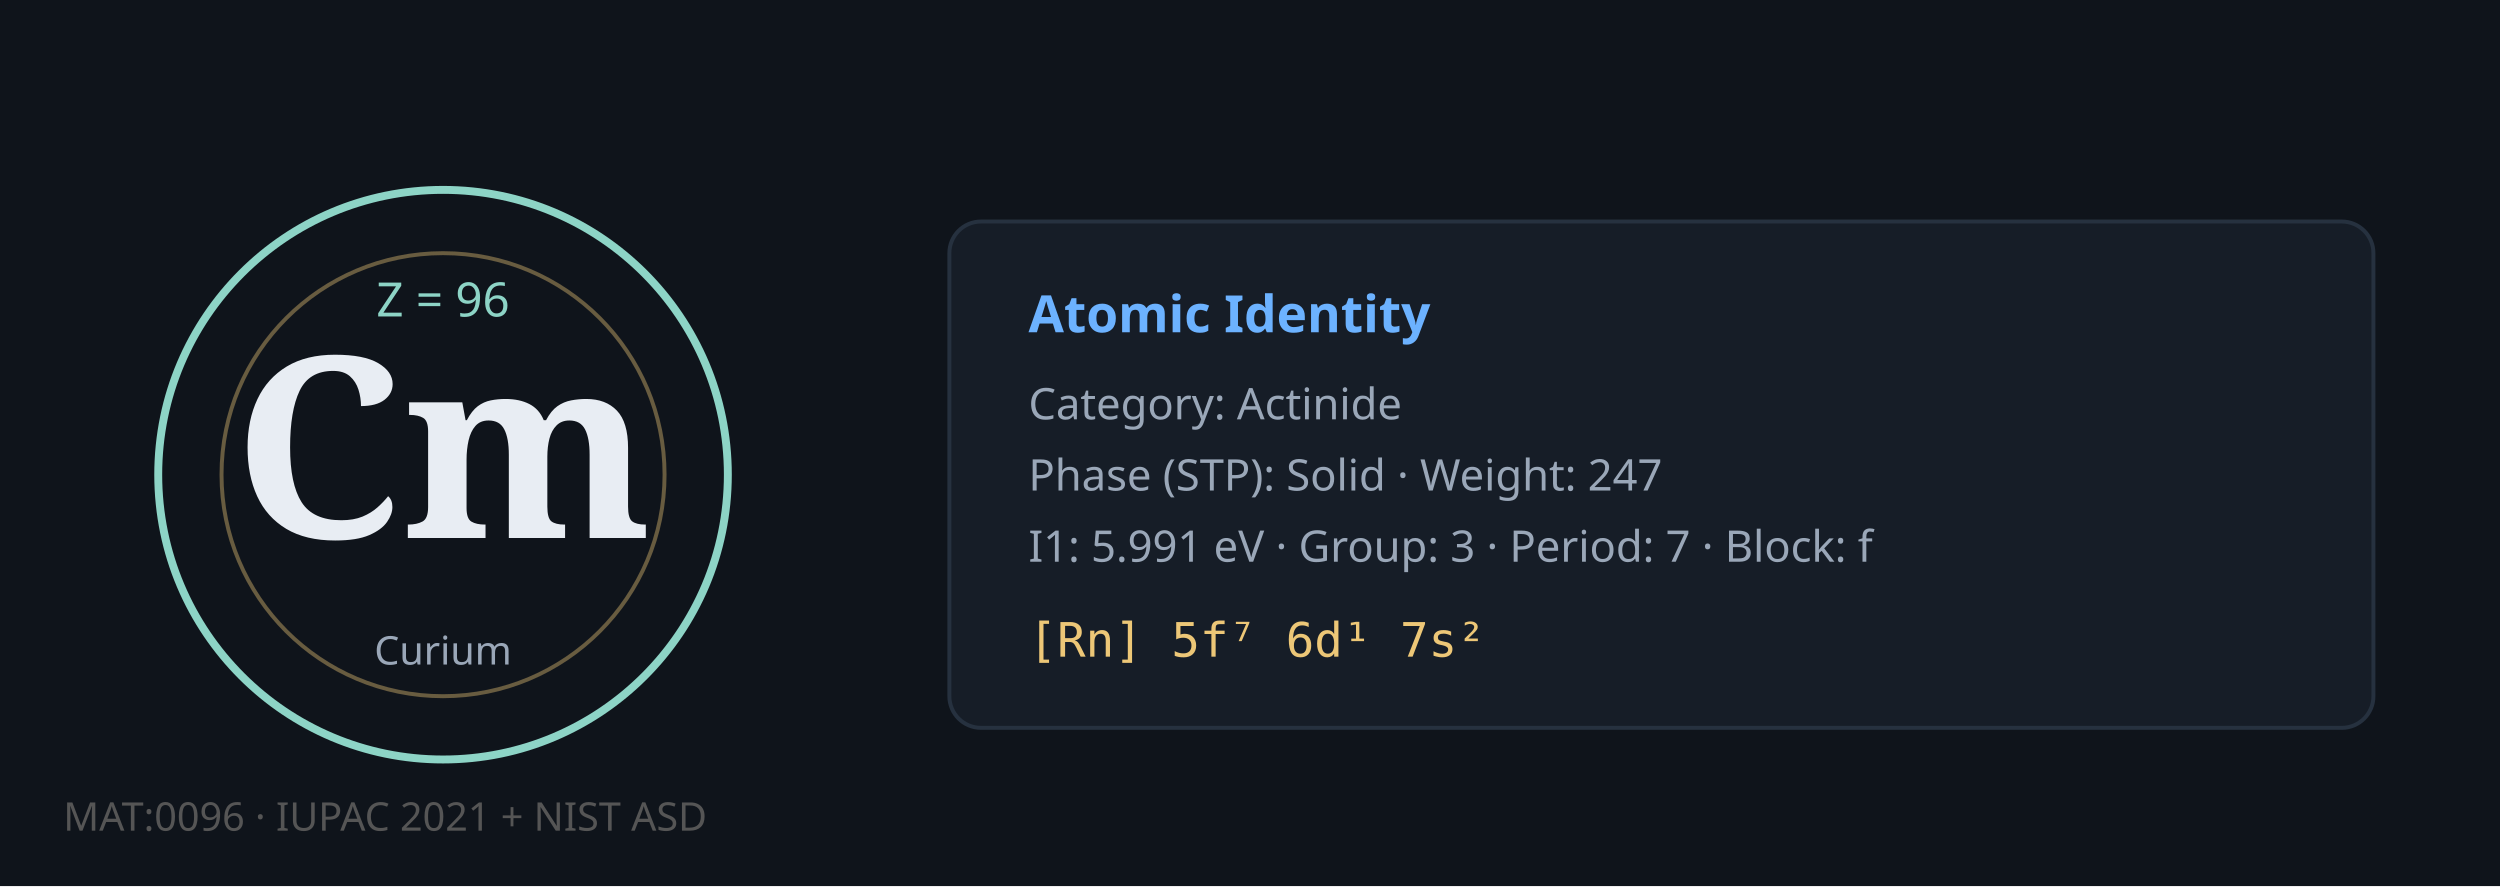
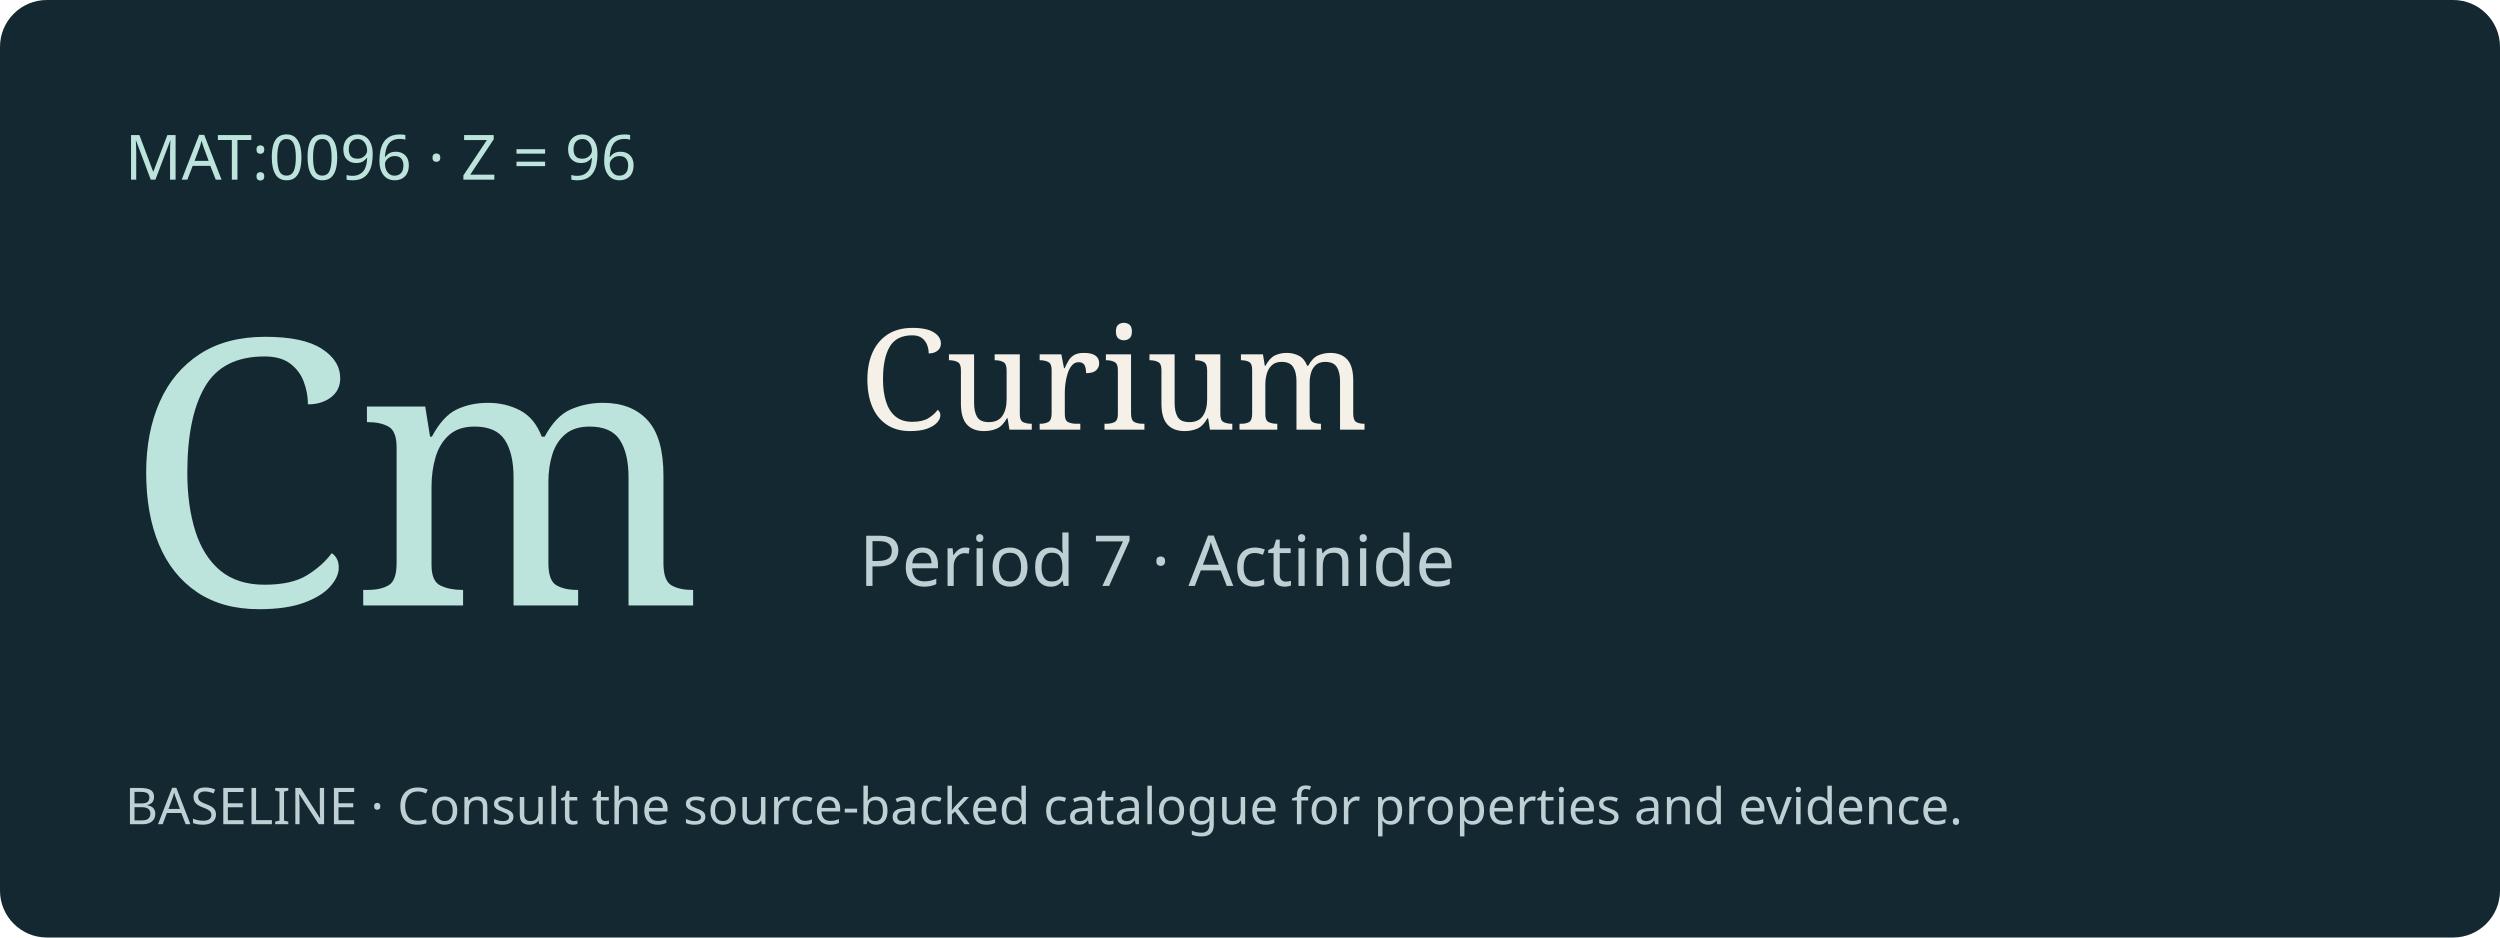
- <svg xmlns="http://www.w3.org/2000/svg" viewBox="0 0 632 224" width="632" height="224" role="img">
-   <rect width="632" height="224" fill="#0f141b" />
-   <circle cx="112" cy="120" r="72" fill="none" stroke="#8dd4c6" stroke-width="2" />
-   <circle cx="112" cy="120" r="56" fill="none" stroke="#edc777" stroke-width="1" opacity="0.4" />
-   <text x="112" y="80" text-anchor="middle" font-family="system-ui,sans-serif" font-size="12" fill="#8dd4c6">Z = 96</text>
-   <text x="112" y="136" text-anchor="middle" font-family="Georgia,serif" font-size="64" font-weight="700" fill="#e8edf3">Cm</text>
-   <text x="112" y="168" text-anchor="middle" font-family="system-ui,sans-serif" font-size="10" fill="#9aa7b8">Curium</text>
-   <rect x="240" y="56" width="360" height="128" rx="8" fill="#161d27" stroke="#26313f" />
-   <text x="260" y="84" font-family="system-ui,sans-serif" font-size="13" font-weight="700" fill="#6cb2ff">Atomic Identity</text>
-   <text x="260" y="106" font-family="system-ui,sans-serif" font-size="11" fill="#9aa7b8">Category: Actinide</text>
-   <text x="260" y="124" font-family="system-ui,sans-serif" font-size="11" fill="#9aa7b8">Phase (STP): Solid  ·  Weight: 247</text>
-   <text x="260" y="142" font-family="system-ui,sans-serif" font-size="11" fill="#9aa7b8">I1: 5.991 eV  ·  Group: 3  ·  Period: 7  ·  Block: f</text>
-   <text x="260" y="166" font-family="Consolas,monospace" font-size="12" fill="#edc777">[Rn] 5f⁷ 6d¹ 7s²</text>
-   <text x="16" y="210" font-family="system-ui,sans-serif" font-size="10" fill="#555">MAT:0096 · IUPAC 2021 + NIST ASD</text>
+ <svg xmlns="http://www.w3.org/2000/svg" viewBox="0 0 640 240" role="img">
+   <rect width="640" height="240" rx="12" fill="#142831" />
+   <text x="32" y="46" fill="#bde4dc" font-family="sans-serif" font-size="16">MAT:0096 · Z = 96</text>
+   <text x="32" y="155" fill="#bde4dc" font-family="serif" font-size="95">Cm</text>
+   <text x="220" y="110" fill="#f5f1e8" font-family="serif" font-size="36">Curium</text>
+   <text x="220" y="150" fill="#bed0d3" font-family="sans-serif" font-size="18">Period 7 · Actinide</text>
+   <text x="32" y="211" fill="#bed0d3" font-family="sans-serif" font-size="13">BASELINE · Consult the source-backed catalogue for properties and evidence.</text>
</svg>
